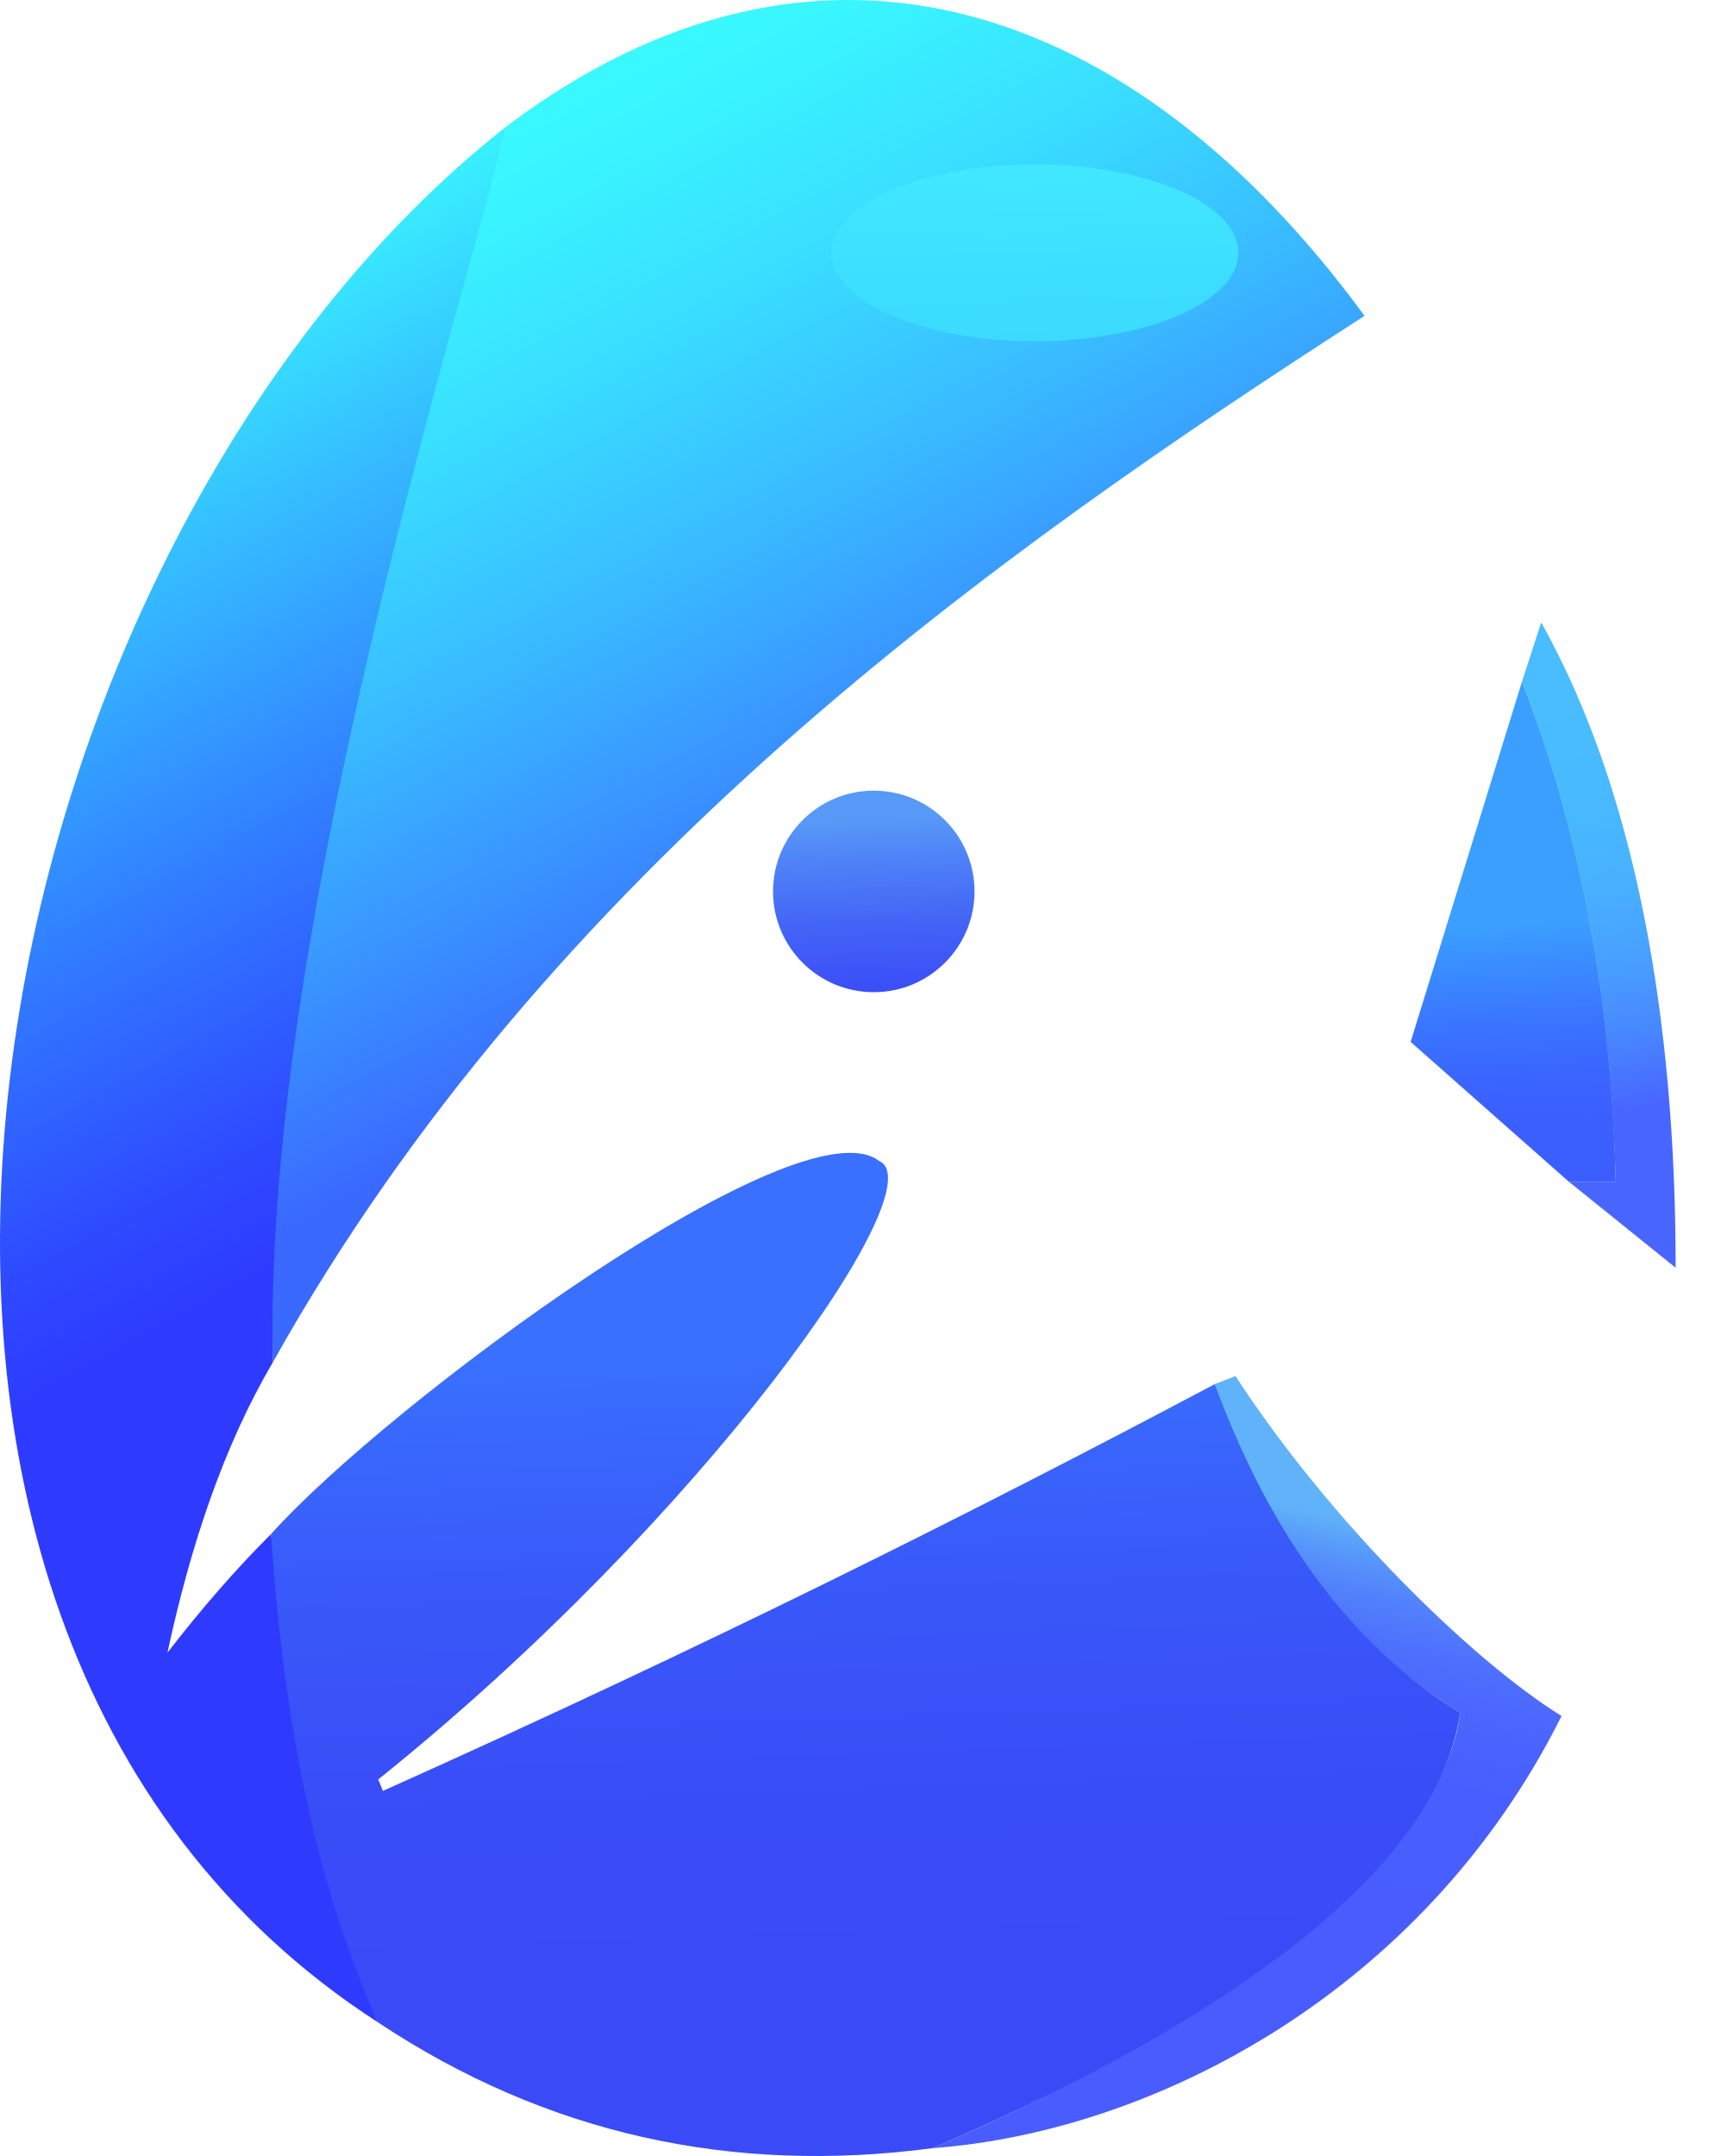
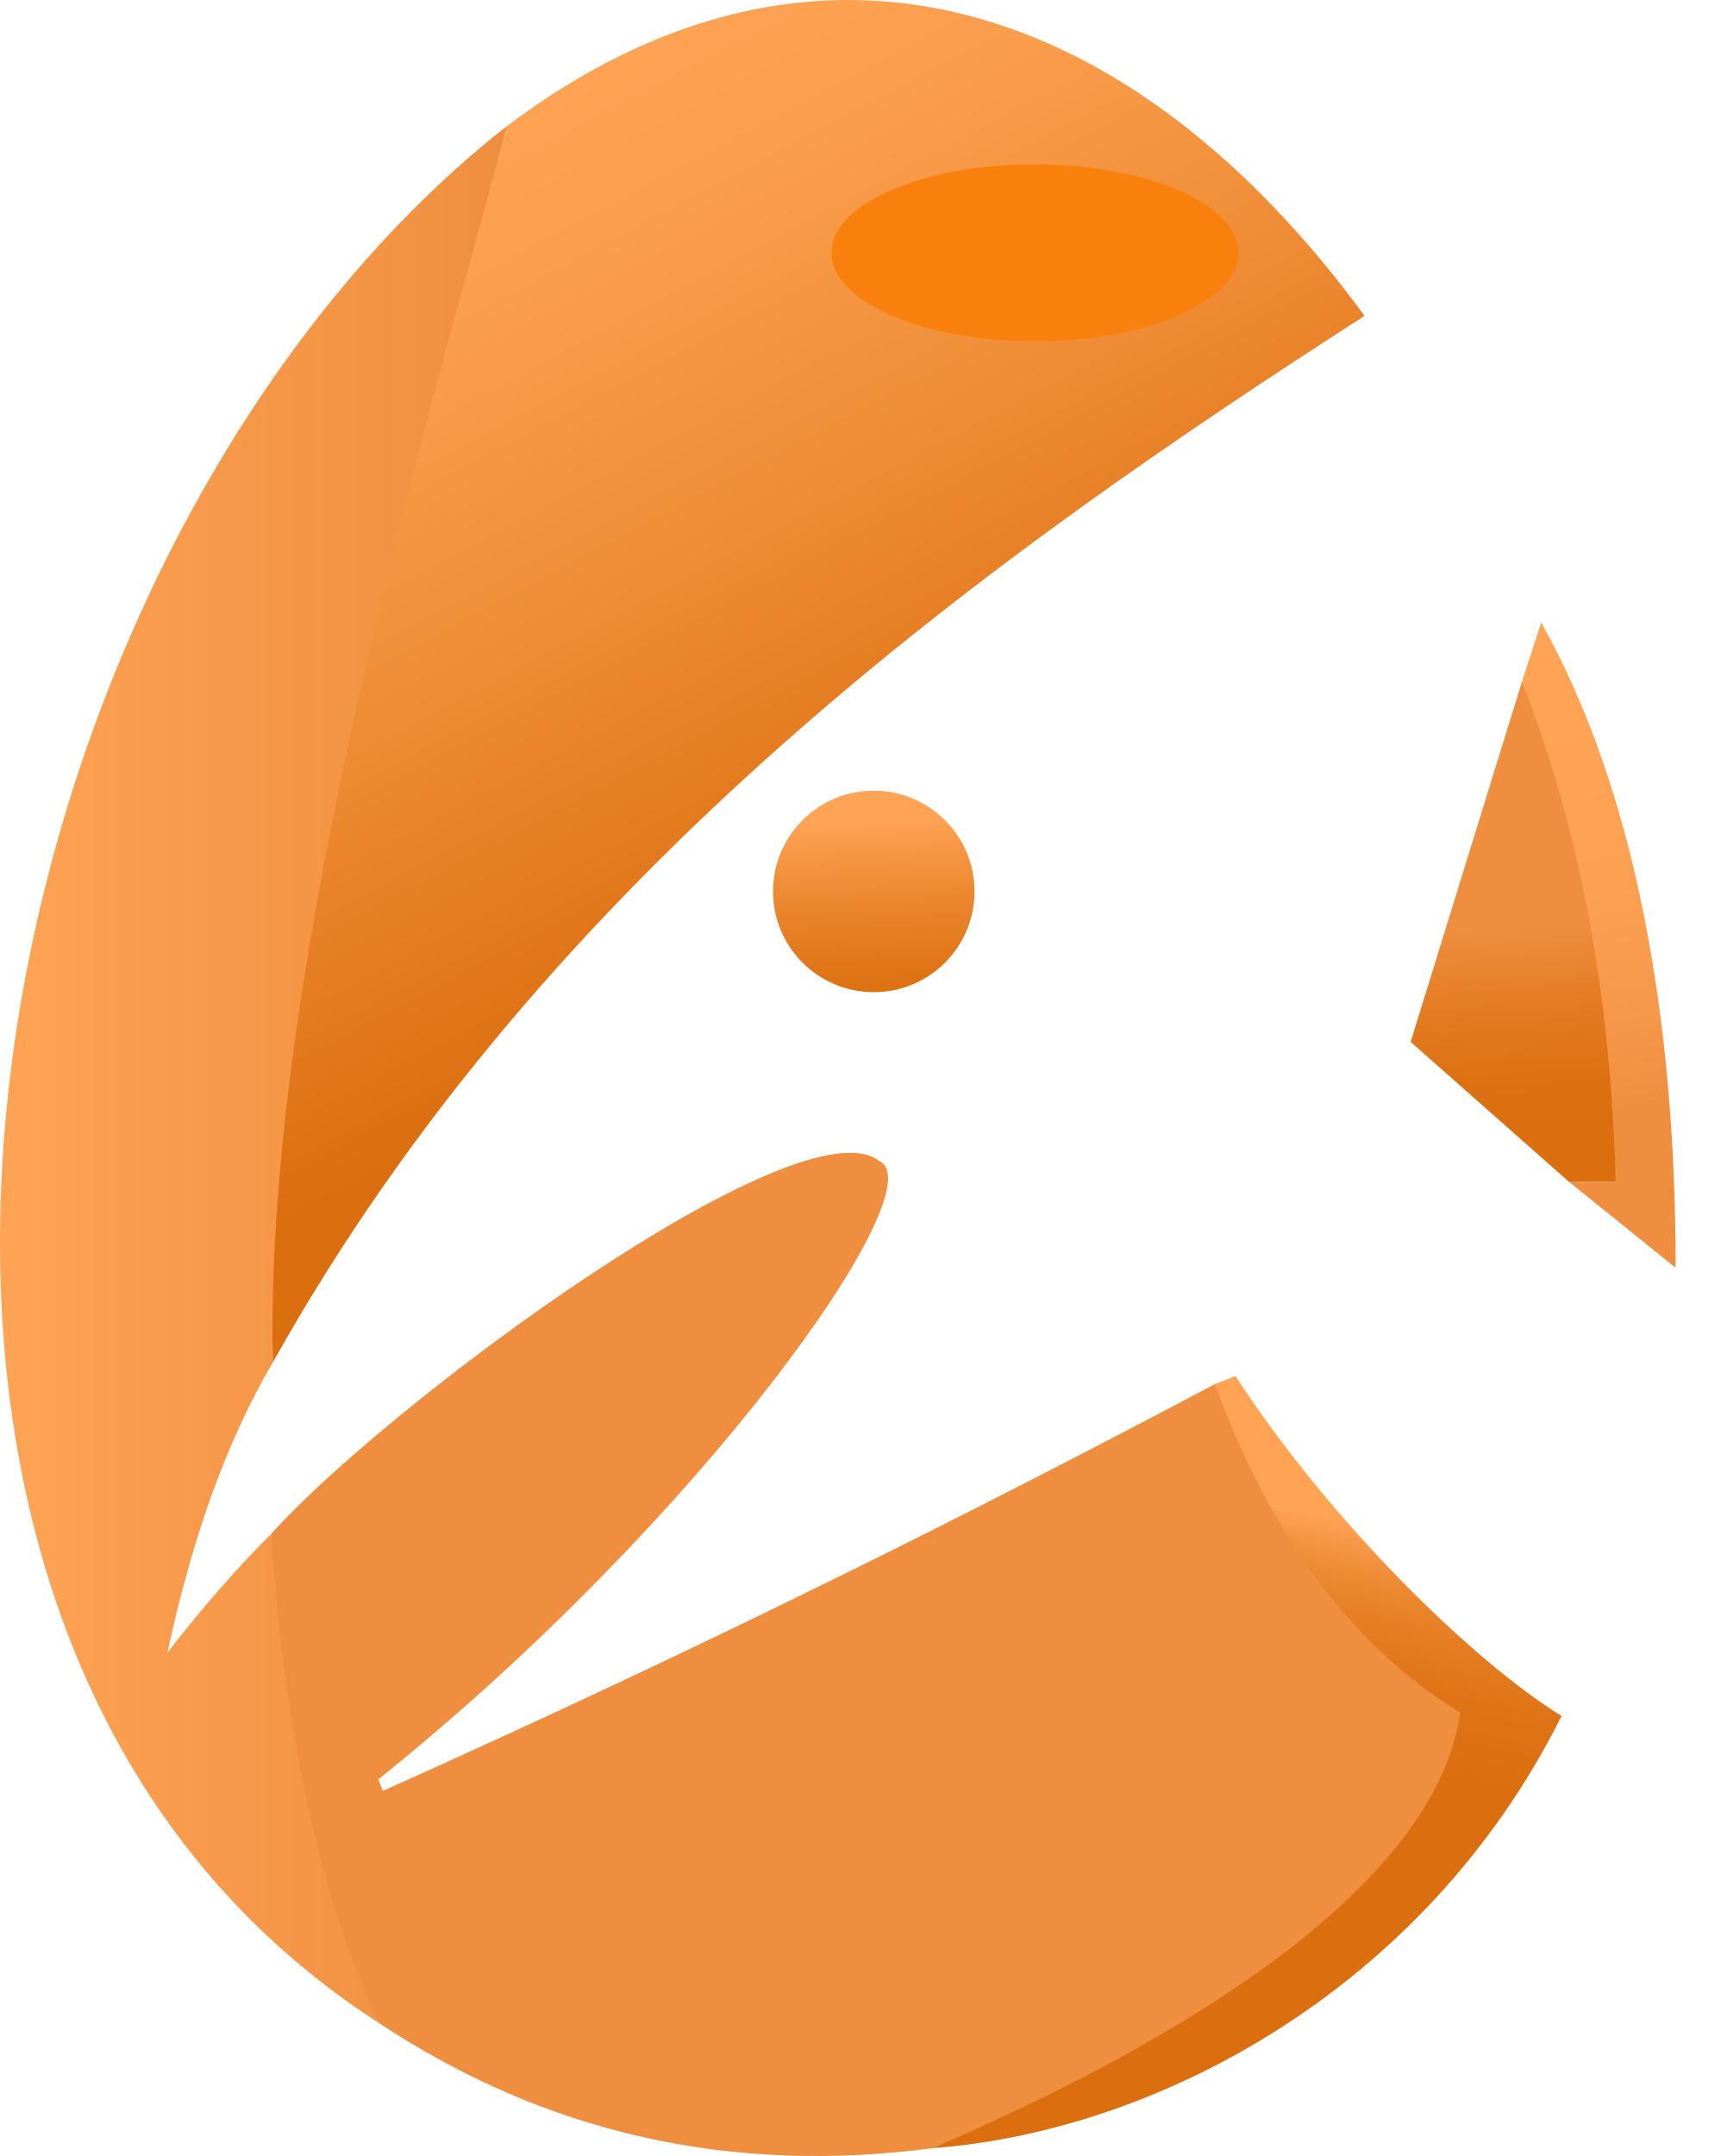
<svg xmlns="http://www.w3.org/2000/svg" viewBox="0 0 778.96 976.12">
  <defs>
-     <style>.l{fill:url(#h);}.m{fill:url(#i);}.n{fill:url(#f);}.o{fill:url(#g);}.p{fill:url(#e);}.q{fill:url(#d);}.r{fill:url(#b);}.s{fill:url(#c);}.t{fill:url(#k);}</style>
-     <linearGradient id="b" x1="394.34" y1="371.15" x2="398.11" y2="462.32" gradientUnits="userSpaceOnUse">
-       <stop offset="0" stop-color="#5799f7" />
-       <stop offset=".19" stop-color="#4f83f7" />
-       <stop offset=".52" stop-color="#4364f7" />
-       <stop offset=".81" stop-color="#3c50f7" />
-       <stop offset="1" stop-color="#3a4af7" />
+     <style>.cls-1{fill:url(#linear-gradient-2);}.cls-2{fill:url(#linear-gradient-6);}.cls-3{fill:url(#linear-gradient-5);}.cls-4{fill:url(#linear-gradient-7);}.cls-5{fill:url(#linear-gradient-3);}.cls-6{fill:url(#linear-gradient);}.cls-7{fill:#ef8e3f;}.cls-8{fill:url(#linear-gradient-4);}.cls-9{fill:#fa800d;}</style>
+     <linearGradient id="linear-gradient" x1="394.34" y1="371.15" x2="398.11" y2="462.32" gradientUnits="userSpaceOnUse">
+       <stop offset="0" stop-color="#ffa455" />
+       <stop offset=".13" stop-color="#f89947" />
+       <stop offset=".49" stop-color="#e88128" />
+       <stop offset=".79" stop-color="#de7314" />
+       <stop offset="1" stop-color="#db6e0e" />
    </linearGradient>
-     <linearGradient id="c" x1="689.22" y1="421.79" x2="731.65" y2="421.79" gradientUnits="userSpaceOnUse">
+     <linearGradient id="linear-gradient-2" x1="689.22" y1="421.79" x2="731.65" y2="421.79" gradientUnits="userSpaceOnUse">
      <stop offset="0" stop-color="#3f4bf5" />
      <stop offset="1" stop-color="#7bf6fb" />
    </linearGradient>
-     <linearGradient id="d" x1="680.78" y1="419.46" x2="685.95" y2="512.18" gradientUnits="userSpaceOnUse">
-       <stop offset="0" stop-color="#3a9fff" />
-       <stop offset=".15" stop-color="#3a90ff" />
-       <stop offset=".48" stop-color="#3a74ff" />
-       <stop offset=".78" stop-color="#3a63ff" />
-       <stop offset="1" stop-color="#3a5eff" />
+     <linearGradient id="linear-gradient-3" x1="681.63" y1="419.41" x2="686.8" y2="512.13" gradientUnits="userSpaceOnUse">
+       <stop offset="0" stop-color="#ef8e3f" />
+       <stop offset=".38" stop-color="#e47c24" />
+       <stop offset=".74" stop-color="#dd7113" />
+       <stop offset="1" stop-color="#db6e0e" />
    </linearGradient>
-     <linearGradient id="e" x1="702.94" y1="320.66" x2="732.25" y2="503.26" gradientUnits="userSpaceOnUse">
-       <stop offset="0" stop-color="#49bdff" />
-       <stop offset=".26" stop-color="#48b9ff" />
-       <stop offset=".46" stop-color="#48b0ff" />
-       <stop offset=".64" stop-color="#489fff" />
-       <stop offset=".81" stop-color="#4888ff" />
-       <stop offset=".97" stop-color="#486bff" />
-       <stop offset="1" stop-color="#4865ff" />
+     <linearGradient id="linear-gradient-4" x1="702.94" y1="320.66" x2="732.25" y2="503.26" gradientUnits="userSpaceOnUse">
+       <stop offset="0" stop-color="#ffa455" />
+       <stop offset=".46" stop-color="#fca051" />
+       <stop offset=".8" stop-color="#f59748" />
+       <stop offset="1" stop-color="#ef8e3f" />
    </linearGradient>
-     <linearGradient id="f" x1="606.57" y1="687.28" x2="562.69" y2="883.72" gradientUnits="userSpaceOnUse">
-       <stop offset="0" stop-color="#60b3f9" />
-       <stop offset="0" stop-color="#5fb2f9" />
-       <stop offset=".07" stop-color="#5898fa" />
-       <stop offset=".15" stop-color="#5282fc" />
-       <stop offset=".25" stop-color="#4e71fd" />
-       <stop offset=".37" stop-color="#4b65fe" />
-       <stop offset=".54" stop-color="#495efe" />
-       <stop offset="1" stop-color="#495dff" />
+     <linearGradient id="linear-gradient-5" x1="606.57" y1="687.28" x2="562.69" y2="883.72" gradientUnits="userSpaceOnUse">
+       <stop offset="0" stop-color="#ffa455" />
+       <stop offset=".04" stop-color="#f89a49" />
+       <stop offset=".12" stop-color="#ed8a33" />
+       <stop offset=".22" stop-color="#e57d22" />
+       <stop offset=".34" stop-color="#df7416" />
+       <stop offset=".52" stop-color="#db6f0f" />
+       <stop offset="1" stop-color="#db6e0e" />
    </linearGradient>
-     <linearGradient id="g" x1="-1.41" y1="159.63" x2="201.17" y2="532.74" gradientUnits="userSpaceOnUse">
-       <stop offset="0" stop-color="#39fcff" />
-       <stop offset=".28" stop-color="#35beff" />
-       <stop offset=".62" stop-color="#3178ff" />
-       <stop offset=".87" stop-color="#2e4bff" />
-       <stop offset="1" stop-color="#2e3bff" />
+     <linearGradient id="linear-gradient-6" x1="0" y1="486.32" x2="229.74" y2="486.32" gradientUnits="userSpaceOnUse">
+       <stop offset="0" stop-color="#ffa455" />
+       <stop offset=".2" stop-color="#fb9e4f" />
+       <stop offset="1" stop-color="#ef8e3f" />
    </linearGradient>
-     <linearGradient id="h" x1="194.76" y1="49.53" x2="390.47" y2="416.92" gradientUnits="userSpaceOnUse">
-       <stop offset="0" stop-color="#39fcff" />
-       <stop offset=".13" stop-color="#39f4ff" />
-       <stop offset=".32" stop-color="#39dfff" />
-       <stop offset=".55" stop-color="#39bdff" />
-       <stop offset=".81" stop-color="#398eff" />
-       <stop offset="1" stop-color="#3a69ff" />
-     </linearGradient>
-     <linearGradient id="i" x1="387.66" y1="611.1" x2="397.26" y2="884.98" gradientUnits="userSpaceOnUse">
-       <stop offset="0" stop-color="#3970ff" />
-       <stop offset=".01" stop-color="#396ffe" />
-       <stop offset=".35" stop-color="#395afa" />
-       <stop offset=".68" stop-color="#394ef7" />
-       <stop offset="1" stop-color="#3a4af7" />
-     </linearGradient>
-     <linearGradient id="k" x1="465.88" y1="29.39" x2="471.87" y2="213.57" gradientUnits="userSpaceOnUse">
-       <stop offset="0" stop-color="#48f2ff" />
-       <stop offset=".21" stop-color="#42e8ff" />
-       <stop offset=".61" stop-color="#3bdcff" />
-       <stop offset="1" stop-color="#39d8ff" />
+     <linearGradient id="linear-gradient-7" x1="194.76" y1="49.53" x2="390.47" y2="416.92" gradientUnits="userSpaceOnUse">
+       <stop offset="0" stop-color="#ffa455" />
+       <stop offset=".21" stop-color="#fb9e4d" />
+       <stop offset=".53" stop-color="#f08e38" />
+       <stop offset=".91" stop-color="#df7416" />
+       <stop offset="1" stop-color="#db6e0e" />
    </linearGradient>
  </defs>
-   <g id="a">
-     <circle class="r" cx="395.68" cy="403.59" r="45.62" />
-     <polygon class="s" points="689.22 308.58 700.8 432.14 710.44 535.01 731.65 535.01 689.22 308.58" />
-     <path class="q" d="m638.78,471.71l71.65,63.3h21.22c-1.66-78.17-14.66-155.69-42.43-226.43l-50.43,163.13Z" />
-     <path class="p" d="m689.22,308.58l8.7-26.78c42.63,76.1,60.9,178.97,60.87,292.17l-48.35-38.96h21.22c-2.4-83.9-15.28-156.43-42.43-226.43Z" />
-     <path class="n" d="m559.48,623.01c42.78,65.74,106.75,128.5,147.65,153.91-62.61,125.22-185.22,188.35-284.87,195.65,122.92-52.13,230.99-129.35,238.96-197.22-54.06-33.34-93.39-87.13-111.13-148.7l9.39-3.65Z" />
-     <path class="o" d="m171.31,915.71c-25.56-62.55-40.83-137.36-48.52-221.22-16.12,16.03-31.74,34.08-46.96,53.74,10.59-49.11,25.61-93.82,47.74-131.48,1.3-196.7,63.54-396.67,106.17-559.83C-10.78,245.27-111.12,733.59,171.31,915.71Z" />
-     <path class="l" d="m229.74,56.93C370.65-48.99,513.57.41,617.92,143.01c-166.96,107.48-369.39,250.43-494.35,473.74-4.43-183.65,75.31-444.47,106.17-559.83Z" />
-     <path class="m" d="m122.78,694.49c5.56,84.69,20.43,159.77,48.52,221.22,75.96,50.35,159.71,68.91,250.96,56.87,116.7-50.09,228-119.65,238.96-197.22-48.3-29.53-85.4-79-111.13-148.7-109.45,58.05-229.93,118.39-376.7,184.17l-2.09-5.22c147.13-117.91,253.22-268.52,226.78-280-36.17-27.83-222.64,110.16-275.3,168.87Z" />
+   <g id="Layer_2">
+     <circle class="cls-6" cx="395.68" cy="403.59" r="45.62" />
+     <polygon class="cls-1" points="689.22 308.58 700.8 432.14 710.44 535.01 731.65 535.01 689.22 308.58" />
+     <path class="cls-5" d="m638.78,471.71l71.65,63.3h21.22s4.52-173.57-42.43-226.43l-50.43,163.13Z" />
+     <path class="cls-8" d="m689.22,308.58l8.7-26.78c42.63,76.1,60.9,178.97,60.87,292.17l-48.35-38.96h21.22c-2.4-83.9-15.28-156.43-42.43-226.43Z" />
+     <path class="cls-3" d="m559.48,623.01c42.78,65.74,106.75,128.5,147.65,153.91-62.61,125.22-185.22,188.35-284.87,195.65,120.17-55.13,238.96-197.22,238.96-197.22-3.5,10.1-98.69-75.46-111.13-148.7l9.39-3.65Z" />
+     <path class="cls-2" d="m171.31,915.71c-25.56-62.55-40.83-137.36-48.52-221.22-16.12,16.03-31.74,34.08-46.96,53.74,10.59-49.11,25.61-93.82,47.74-131.48,1.3-196.7,63.54-396.67,106.17-559.83C-10.78,245.27-111.12,733.59,171.31,915.71Z" />
+     <path class="cls-4" d="m229.74,56.93C370.65-48.99,513.57.41,617.92,143.01c-166.96,107.48-369.39,250.43-494.35,473.74-4.43-183.65,75.31-444.47,106.17-559.83Z" />
+     <path class="cls-7" d="m122.78,694.49c5.56,84.69,20.43,159.77,48.52,221.22,75.96,50.35,159.71,68.91,250.96,56.87,116.7-50.09,228-119.65,238.96-197.22-48.3-29.53-85.4-79-111.13-148.7-109.45,58.05-229.93,118.39-376.7,184.17l-2.09-5.22c147.13-117.91,253.22-268.52,226.78-280-36.17-27.83-222.64,110.16-275.3,168.87Z" />
  </g>
-   <g id="j">
-     <ellipse class="t" cx="468.64" cy="114.45" rx="92.14" ry="40.04" />
+   <g id="Layer_3">
+     <ellipse class="cls-9" cx="468.64" cy="114.45" rx="92.14" ry="40.04" />
  </g>
</svg>
